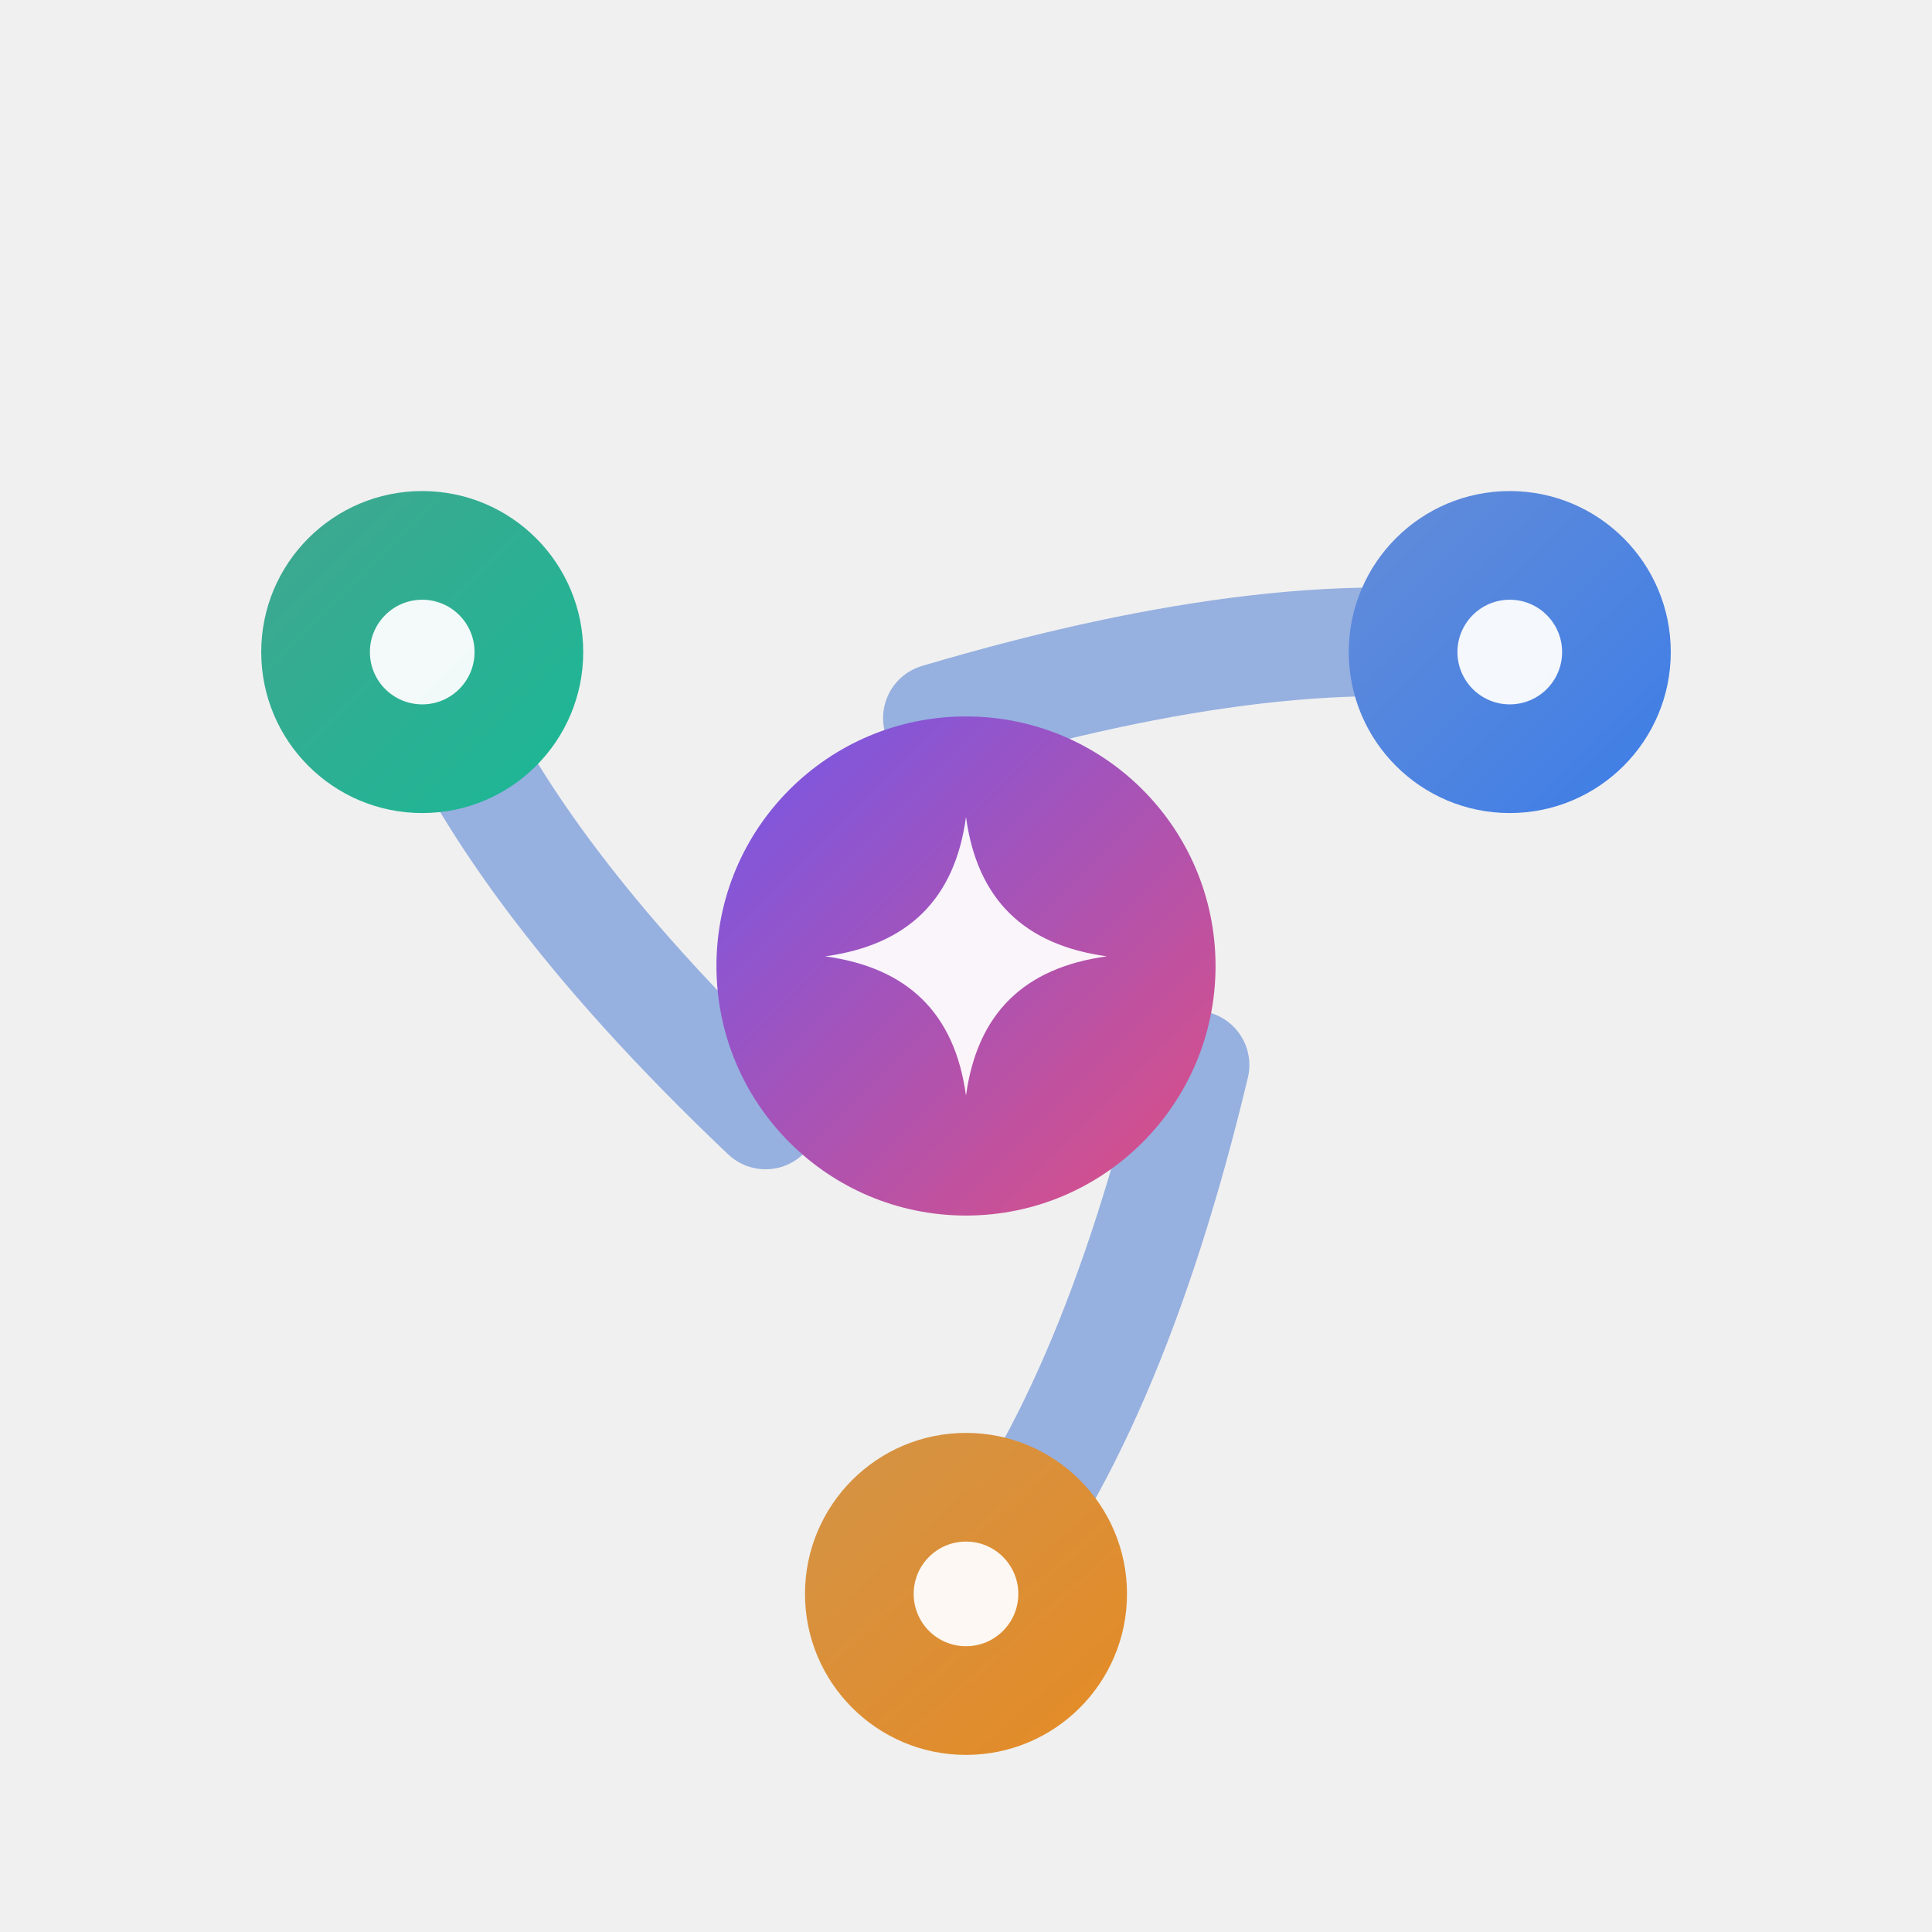
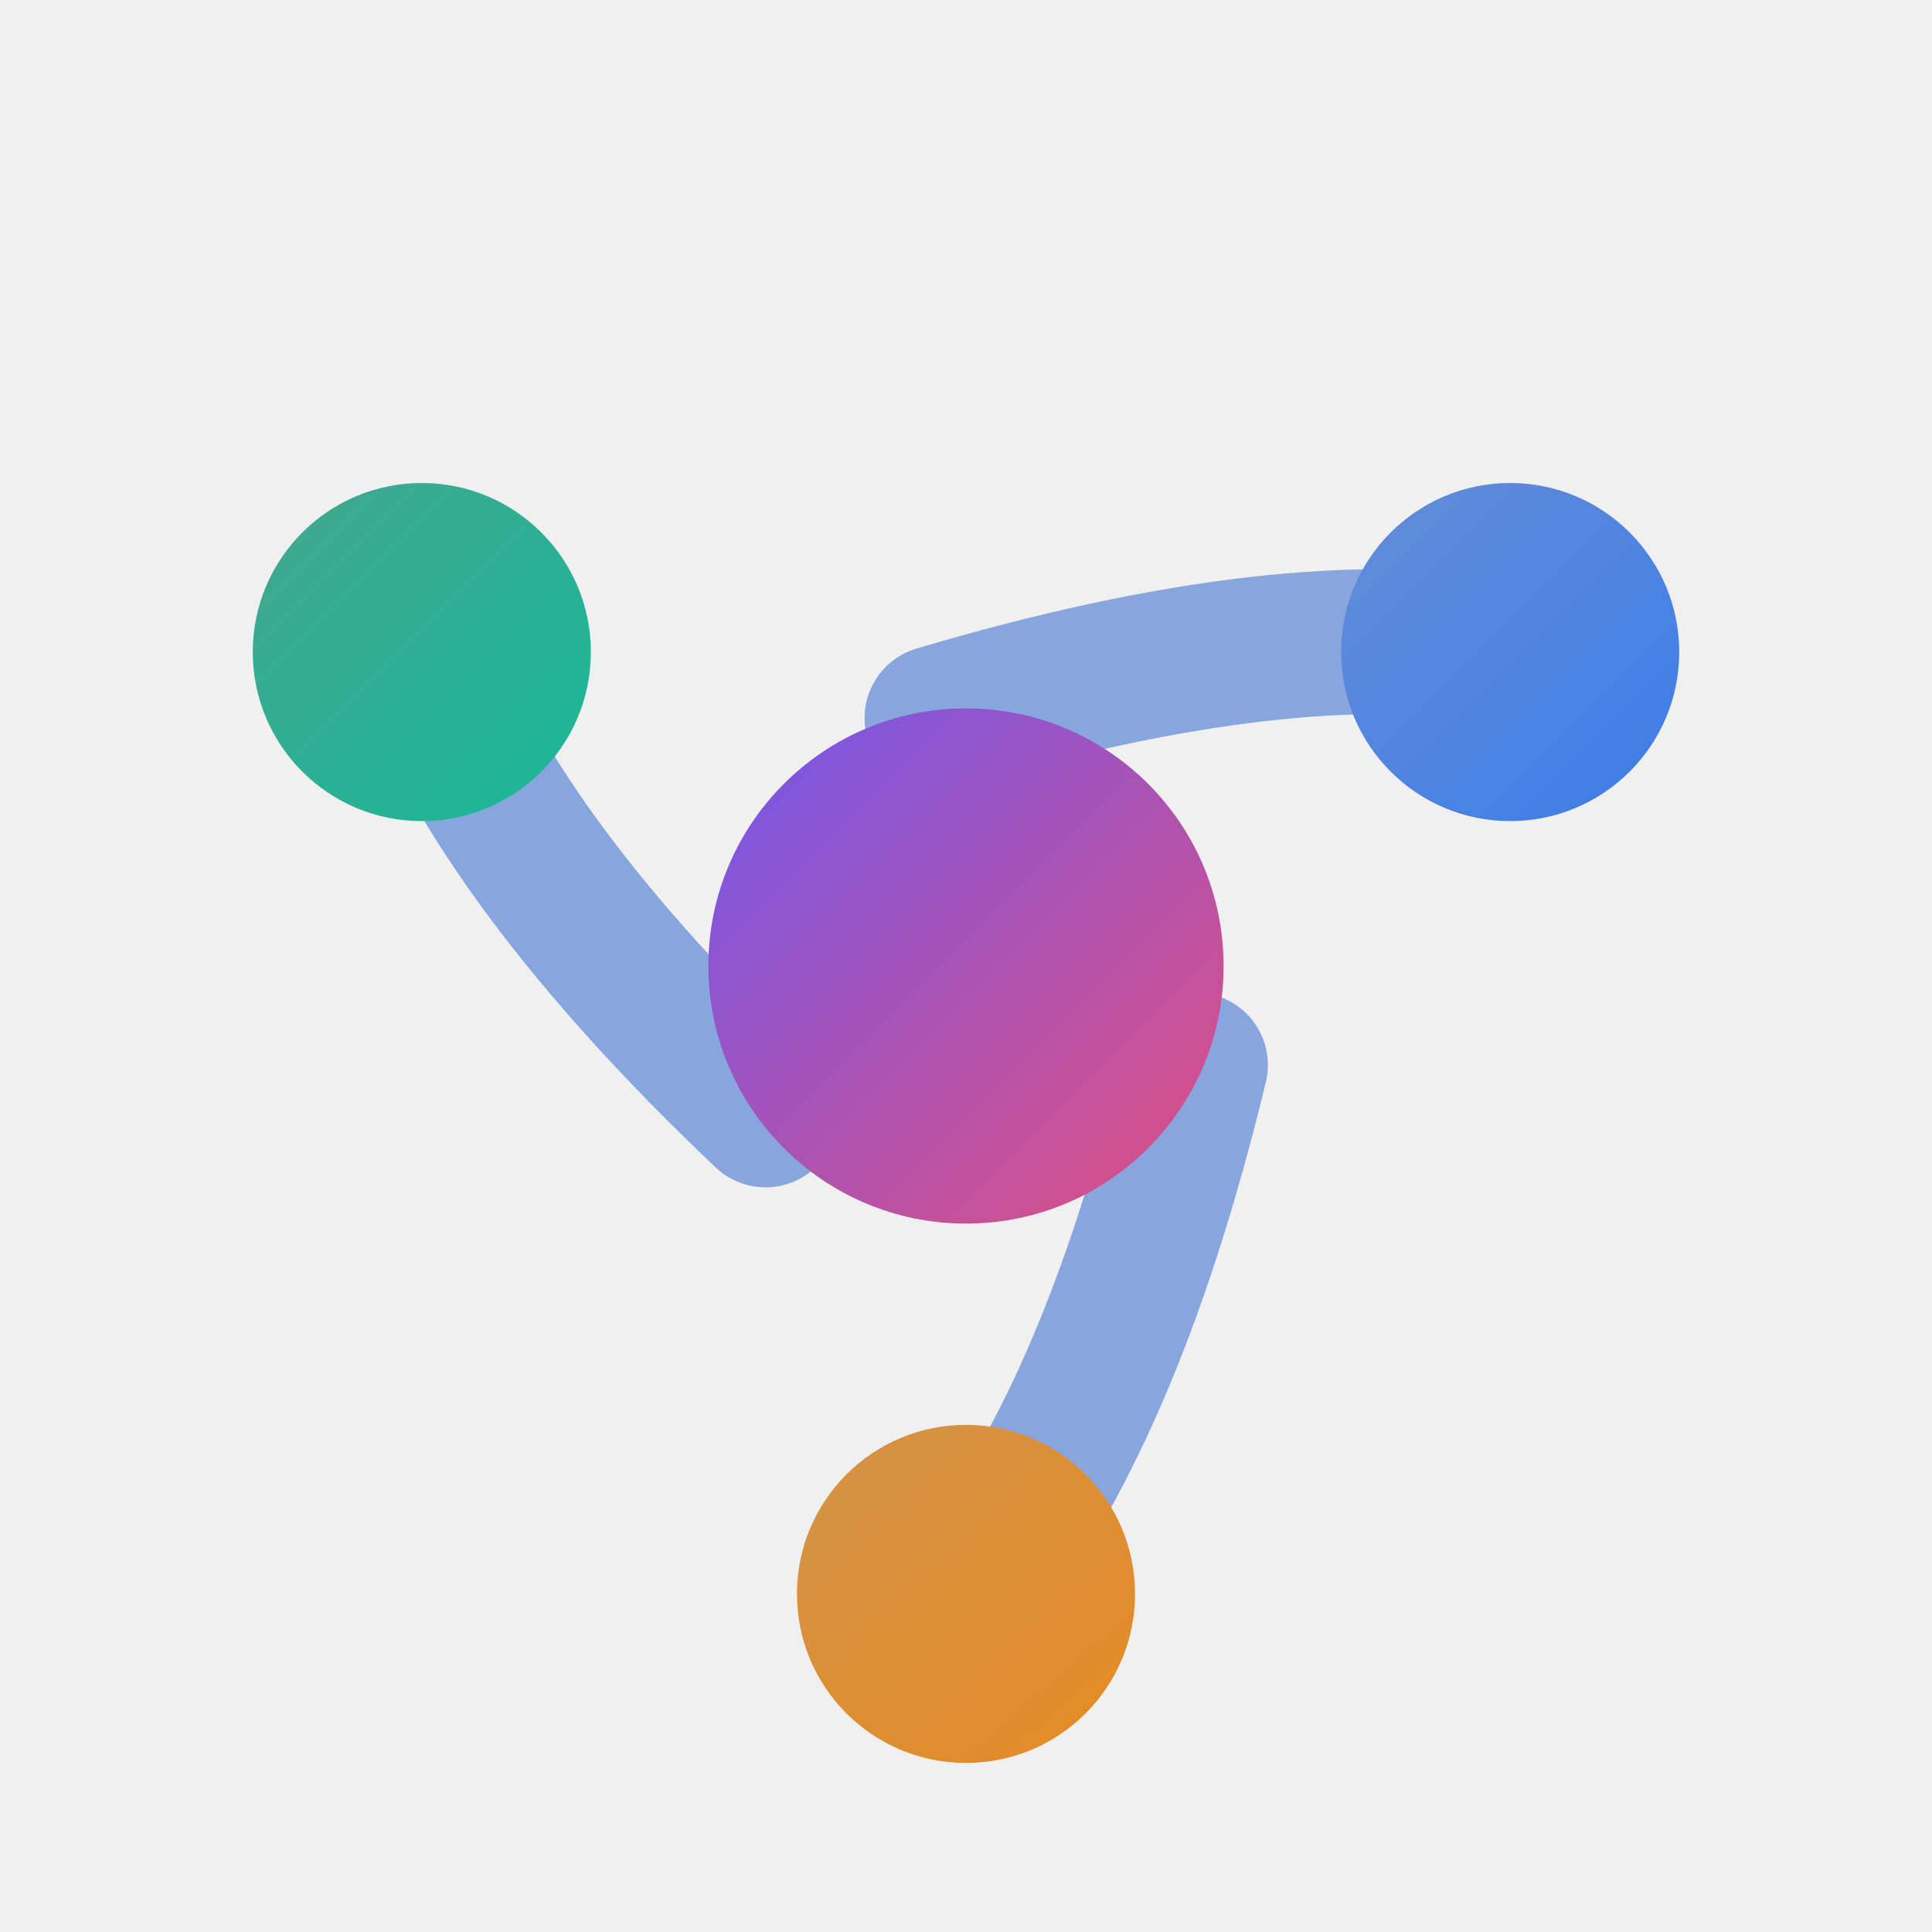
- <svg xmlns="http://www.w3.org/2000/svg" viewBox="0 0 48 48" role="img" aria-labelledby="title desc">
+ <svg xmlns="http://www.w3.org/2000/svg" viewBox="0 0 24 24" role="img" aria-labelledby="title">
  <defs>
-     <linearGradient id="hubGradient" x1="18" y1="18" x2="30" y2="30" gradientUnits="userSpaceOnUse">
+     <linearGradient id="favHub" x1="9" y1="9" x2="15" y2="15" gradientUnits="userSpaceOnUse">
      <stop stop-color="#7457e8" />
      <stop offset="1" stop-color="#de4f82" />
    </linearGradient>
-     <linearGradient id="mintGradient" x1="6" y1="12" x2="15" y2="21" gradientUnits="userSpaceOnUse">
+     <linearGradient id="favMint" x1="3" y1="6" x2="7.5" y2="10.5" gradientUnits="userSpaceOnUse">
      <stop stop-color="#43a68f" />
      <stop offset="1" stop-color="#16b997" />
    </linearGradient>
-     <linearGradient id="oceanGradient" x1="33" y1="12" x2="42" y2="21" gradientUnits="userSpaceOnUse">
+     <linearGradient id="favOcean" x1="16.5" y1="6" x2="21" y2="10.5" gradientUnits="userSpaceOnUse">
      <stop stop-color="#668dd8" />
      <stop offset="1" stop-color="#397ce8" />
    </linearGradient>
-     <linearGradient id="amberGradient" x1="20" y1="35" x2="28" y2="44" gradientUnits="userSpaceOnUse">
+     <linearGradient id="favAmber" x1="10" y1="17.5" x2="14" y2="22" gradientUnits="userSpaceOnUse">
      <stop stop-color="#d39448" />
      <stop offset="1" stop-color="#e58a24" />
    </linearGradient>
  </defs>
  <style>
-     .link{fill:none;stroke:#668dd8;stroke-opacity:.65;stroke-width:2.7;stroke-linecap:round;stroke-linejoin:round}
-     .hub{fill:url(#hubGradient)}
-     .node-mint{fill:url(#mintGradient)}
-     .node-ocean{fill:url(#oceanGradient)}
-     .node-amber{fill:url(#amberGradient)}
-     .detail{fill:#fff;fill-opacity:.94}
-     @media(prefers-color-scheme:dark){.link{stroke-opacity:.8}.detail{fill-opacity:.88}}
+     .link{stroke:#668dd8;stroke-opacity:.75;stroke-width:1.8;stroke-linecap:round;stroke-linejoin:round;fill:none}
+     .hub{fill:url(#favHub)}
+     .node-mint{fill:url(#favMint)}
+     .node-ocean{fill:url(#favOcean)}
+     .node-amber{fill:url(#favAmber)}
+     @media(prefers-color-scheme:dark){.link{stroke-opacity:.88}}
  </style>
-   <path class="link" d="M29.69 26.46 Q27.57 35.32 24.00 39.60" />
-   <path class="link" d="M19.02 27.70 Q12.41 21.43 10.49 16.20" />
-   <path class="link" d="M23.29 17.84 Q32.02 15.25 37.51 16.20" />
-   <circle class="hub" cx="24" cy="24" r="6.2" />
-   <path class="detail" d="M24 20.3c.28 2.05 1.45 3.18 3.5 3.46-2.05.28-3.22 1.41-3.5 3.46-.28-2.05-1.45-3.18-3.5-3.46 2.05-.28 3.22-1.41 3.5-3.46Z" />
-   <circle class="node-amber" cx="24.00" cy="39.60" r="4.0" />
-   <circle class="node-mint" cx="10.49" cy="16.20" r="4.0" />
-   <circle class="node-ocean" cx="37.51" cy="16.20" r="4.0" />
-   <circle class="detail" cx="24.00" cy="39.60" r="1.3" />
-   <circle class="detail" cx="10.49" cy="16.20" r="1.3" />
-   <circle class="detail" cx="37.51" cy="16.20" r="1.3" />
+   <path class="link" d="M14.85 13.23 Q13.78 17.66 12.00 19.80" />
+   <path class="link" d="M9.51 13.85 Q6.21 10.72 5.24 8.10" />
+   <path class="link" d="M11.64 8.92 Q16.01 7.62 18.76 8.10" />
+   <circle class="hub" cx="12" cy="12" r="3.2" />
+   <circle class="node-amber" cx="12.00" cy="19.80" r="2.1" />
+   <circle class="node-mint" cx="5.24" cy="8.10" r="2.1" />
+   <circle class="node-ocean" cx="18.76" cy="8.10" r="2.1" />
</svg>
